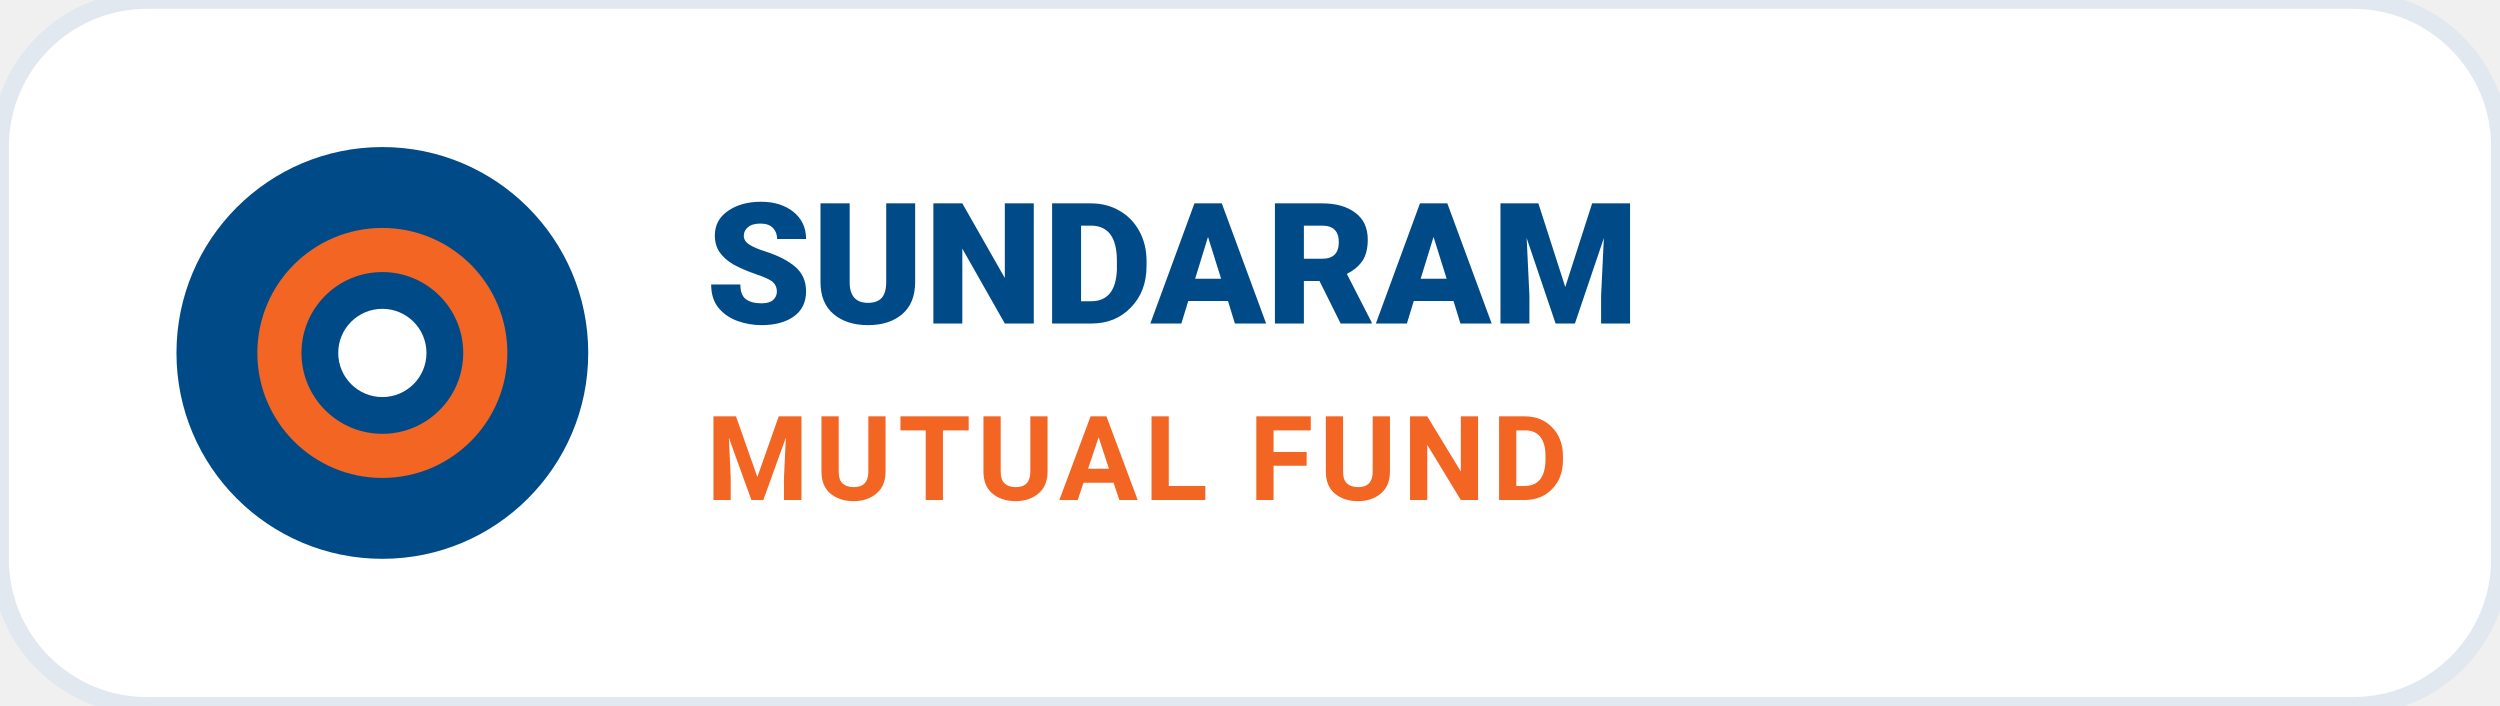
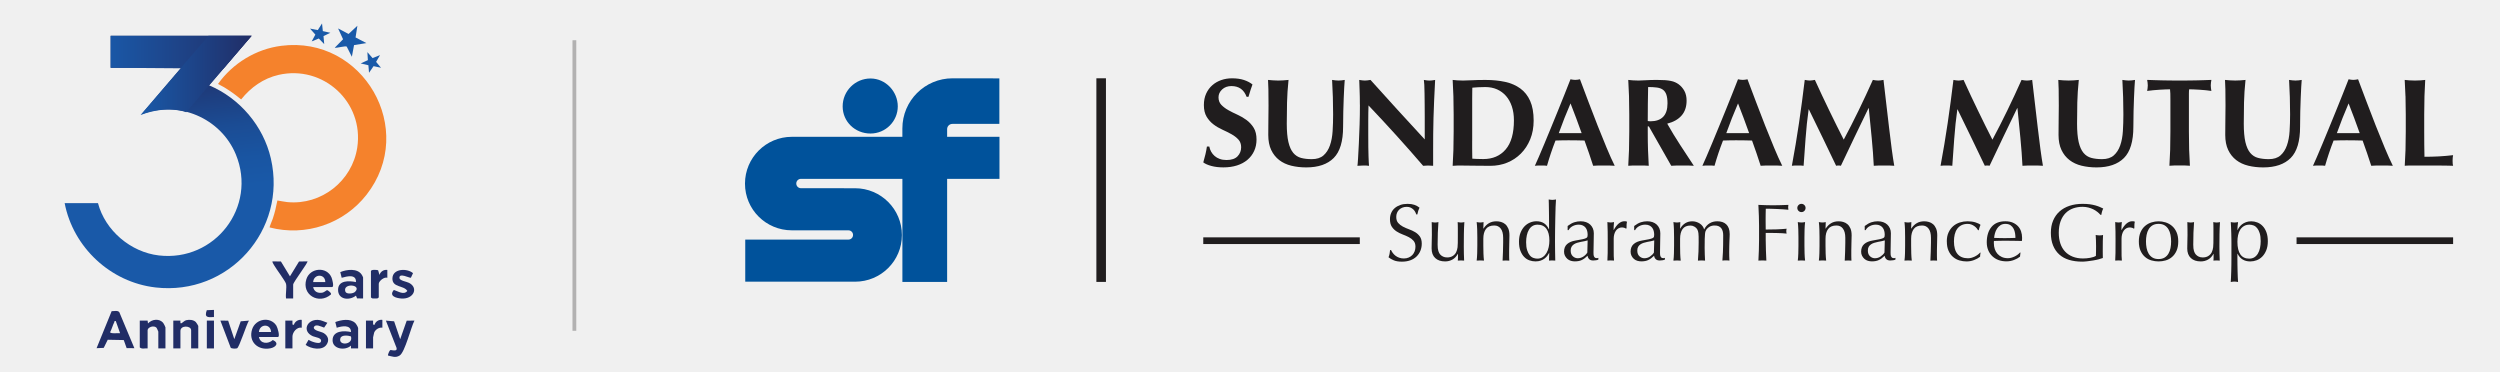
- <svg xmlns="http://www.w3.org/2000/svg" viewBox="0 0 170 48" width="170" height="48">
-   <rect width="170" height="48" rx="10" fill="#FFFFFF" stroke="#E2E8F0" stroke-width="1.2" />
+ <svg xmlns="http://www.w3.org/2000/svg" id="Layer_1" data-name="Layer 1" viewBox="0 0 1149.58 170.62">
+   <defs>
+     <style>
+       .cls-1 {
+         fill: #212d66;
+       }
+ 
+       .cls-2, .cls-3 {
+         fill: #201d1e;
+       }
+ 
+       .cls-4 {
+         fill: url(#linear-gradient-2);
+       }
+ 
+       .cls-5 {
+         fill: #00529b;
+       }
+ 
+       .cls-6 {
+         fill: #1959a8;
+       }
+ 
+       .cls-7 {
+         fill: #f5822c;
+       }
+ 
+       .cls-8 {
+         fill: url(#linear-gradient-3);
+       }
+ 
+       .cls-3 {
+         opacity: .3;
+       }
+ 
+       .cls-9 {
+         fill: url(#linear-gradient);
+       }
+     </style>
+     <linearGradient id="linear-gradient" x1="77.96" y1="89.15" x2="72.13" y2="33.5" gradientUnits="userSpaceOnUse">
+       <stop offset="0" stop-color="#1959a8" />
+       <stop offset=".23" stop-color="#1955a2" />
+       <stop offset=".51" stop-color="#1b4c94" />
+       <stop offset=".81" stop-color="#1e3c7c" />
+       <stop offset="1" stop-color="#213069" />
+     </linearGradient>
+     <linearGradient id="linear-gradient-2" x1="50.88" y1="24" x2="115.68" y2="24" gradientUnits="userSpaceOnUse">
+       <stop offset="0" stop-color="#1a57a6" />
+       <stop offset="1" stop-color="#222f68" />
+     </linearGradient>
+     <linearGradient id="linear-gradient-3" x1="64.65" y1="34.66" x2="115.68" y2="34.66" gradientUnits="userSpaceOnUse">
+       <stop offset="0" stop-color="#1959a8" />
+       <stop offset="1" stop-color="#212d66" />
+     </linearGradient>
+   </defs>
+   <path class="cls-9" d="M115.73,16.45l-19.62,22.77c14.12,5.94,24.98,18.67,28.44,33.65,7.61,32.97-19.49,63.18-53.03,59.31-20.67-2.38-37.85-18.38-41.79-38.77h15.33c3.3,12.6,15.05,22.55,28,24.05,25.73,2.99,45.32-22.31,35.39-46.43-6.9-16.75-26.52-25.13-43.46-18.4l18.4-21.46h-32.5v-14.72h64.85Z" />
+   <path class="cls-7" d="M124.01,104.59c-.18-.21,1.19-3.34,1.38-3.9.94-2.77,1.61-5.62,2.16-8.5,1.55.22,3.1.61,4.66.75,15.6,1.46,29.73-9.7,32.07-25.11,3.16-20.84-15.63-38.09-36.16-33.4-7.01,1.6-12.81,5.75-17.24,11.29-3.3-2.71-6.79-5.22-10.63-7.12,6.74-9.49,17.45-16.04,29.07-17.53,37.67-4.86,62.66,38.5,39.21,68.49-10.45,13.37-27.97,19.33-44.51,15.03Z" />
+   <path class="cls-6" d="M168.47,19.82l-5.67.92-1,5.36-2.37-4.68c-.67-.41-4.49.72-5.52.54l3.84-3.91-2.3-4.98,4.83,2.55,4.06-3.78-.84,5.38,4.98,2.6Z" />
+   <polygon class="cls-6" points="174.75 25.34 172.94 28.45 175.21 31.16 171.78 30.42 169.69 33.46 169.4 30 165.86 29.17 169.16 27.65 168.93 23.96 171.32 26.71 174.75 25.34" />
  <g>
-     <circle cx="26" cy="24" r="14" fill="#004B87" />
-     <circle cx="26" cy="24" r="7" fill="none" stroke="#F26522" stroke-width="3" />
-     <circle cx="26" cy="24" r="3" fill="#FFFFFF" />
+     <path class="cls-1" d="M61.79,160.11l-3.56-.04-1.32-3.7-7.37-.14-1.84,3.73-3.29.15,6.93-17.02c1.11.03,2.79-.48,3.53.48l6.92,16.53ZM53.25,147.64c-.85-.16-.51.13-.68.47-.75,1.45-1.15,3.18-1.93,4.62.07.85,3.77.37,4.58.49l-1.97-5.57Z" />
+     <path class="cls-1" d="M119.06,154.97c.66,3.2,4.26,3.35,6.4,1.38,3.05,1.38,1.37,3.3-1.06,3.8-5.76,1.19-10.34-3.05-8.45-8.78,1.59-4.82,8.33-5.99,11.14-1.63.53.81,1.83,5.23.67,5.23h-8.69ZM119.06,152.67h5.58c-.16-3.99-5.28-3.83-5.58,0Z" />
+     <path class="cls-1" d="M144,132c.41,2.18,2.27,2.99,4.36,2.55.71-.15,1.85-1.14,2.04-1.14.29,0,2.18,1.32,1.78,1.99-5.46,4.79-13.58.24-11.3-7.02,1.67-5.32,9.45-5.95,11.58-.75.26.64,1.33,4.36.23,4.36h-8.69ZM144,129.7h5.58c-.01-3.92-5.32-3.87-5.58,0Z" />
+     <path class="cls-1" d="M164.67,160.22h-3.28s0-1.31,0-1.31c-2.59,2.45-8.47,1.7-8.46-2.46,0-4.41,5.24-4.51,8.47-3.77,0-3.57-4.28-2.73-6.56-1.97l-.66-2.62c2.77-1.01,6.82-1.81,9.2.47.39.37,1.3,1.91,1.3,2.31v9.35ZM161.35,154.67c-1.28-.44-4.32-.78-4.82.85-1.14,3.71,6.17,3.03,4.82-.85Z" />
+     <path class="cls-1" d="M166.96,137.25l-2.75-.04-.53-1.27c-3.03,2.4-8.33,1.92-8.22-2.79.1-4.33,5.05-4.11,8.22-3.44.18-3.82-4.15-2.65-6.56-1.97l-.65-2.61c2.89-1.24,7.84-1.87,9.83,1.13.16.24.66,1.15.66,1.31v9.68ZM163.26,134.21c3.42-3.44-5.86-4.24-4.45-.13.45,1.32,3.59.99,4.45.13Z" />
+     <path class="cls-1" d="M76.08,160.22h-3.28v-7.71c0-.1-.69-1.66-.82-1.8-1.24-1.31-4.1-.22-4.1,1.14v8.37c-1.17-.15-2.74.44-3.61-.49v-12.3h3.61s.16,1.31.16,1.31c1.81-2.02,5.32-2.45,7.06-.17.23.3.98,1.75.98,1.97v9.68Z" />
+     <path class="cls-1" d="M184.03,155.95l2.99-8.49,3.56-.04c-1.59,3-4.36,14.48-6.77,16.03-1.91,1.23-3.42.46-5.37.04-.24-.27.64-2.27.98-2.48.39-.24,2.16.56,2.91-.18l.06-.76-4.94-12.64,3.78.32,2.79,8.21Z" />
+     <path class="cls-1" d="M91.17,160.22h-3.28v-8.37c0-2.16-4.92-2.4-4.92.33v8.04h-3.28v-12.8h3.28c-.31,2.77,1.25.19,2.61-.17,1.45-.38,3.33-.23,4.45.82.23.21,1.14,1.69,1.14,1.81v10.34Z" />
+     <path class="cls-1" d="M131.53,130.53c-.27-1.24-4.54-6.85-5.51-8.6-.18-.32-.95-1.53-.72-1.74l3.88.05,4.15,6.83,4.17-6.82,3.87-.07c.47.41-6.56,9.61-6.56,10.66v6.4h-3.28c-.29-1.93.39-4.95,0-6.73Z" />
+     <path class="cls-1" d="M188.92,127.71c-.43.3-5.54-2.56-5.24.18.13,1.17,3.33,1.62,4.41,2.18,4.53,2.34,2.05,7.63-3.58,7.19-2.48-.19-5.78-1.17-3.4-3.93,1.91.57,4.56,2.51,6.19.44-1.63-2.67-7.02-1.43-6.85-5.84.17-4.47,6.72-4.69,9.47-2.33l-.98,2.12Z" />
+     <path class="cls-1" d="M150.56,148.41l-1.52,2.24c-1.36-.43-4.01-1.98-4.74-.11-.14,1.58,3.36,1.88,4.59,2.65,2.05,1.29,2.67,3.35,1.19,5.4-1.98,2.75-7.14,1.81-9.54,0l1.34-2.32c.94.66,5.19,2.34,5.69.81.59-1.79-2.54-1.96-3.7-2.47-5.11-2.25-2.8-7.7,2.26-7.52,1.67.06,2.91.84,4.43,1.34Z" />
+     <path class="cls-1" d="M104.92,147.46l2.82,8.5,2.95-8.21,3.78-.32c-1.08,1.59-4.46,12.39-5.47,12.74-.6.21-2.46.19-2.91-.27l-4.75-12.48,3.58.03Z" />
+     <path class="cls-1" d="M170.57,124.62c.23-.75,2.61-.57,3.3-.35l.63,2.15c.45-1.54,1.98-2.53,3.61-2.3v3.61c-1.44-.52-3.94,1.51-3.94,2.79v6.23l-.54.44c-.42.09-.84.07-1.26.07-.67,0-1.39.11-1.8-.51v-12.14Z" />
+     <path class="cls-1" d="M168.28,147.42h3.28s0,1.8,0,1.8l.65.16c.44-1.53,1.99-2.53,3.62-2.3v3.61c-1.49-.3-3.29.9-3.79,2.28-.07.19-.48,2.04-.48,2.15v5.09h-3.28v-12.8Z" />
+     <path class="cls-1" d="M131.2,147.42h3.28s0,1.8,0,1.8l.65.16c.44-1.53,1.99-2.53,3.62-2.3v3.61c-2.22-.46-4.27,2.09-4.27,4.1v5.41h-3.28v-12.8Z" />
+     <rect class="cls-1" x="95.11" y="147.42" width="3.28" height="12.8" />
+     <path class="cls-1" d="M98.39,142.5v3.28c-2.89.2-4.53.26-3.3-3.14l3.3-.14Z" />
  </g>
-   <text x="48" y="22" font-family="-apple-system, BlinkMacSystemFont, 'Segoe UI', Roboto, Helvetica, Arial, sans-serif" font-size="11.5" font-weight="800" fill="#004B87">SUNDARAM</text>
-   <text x="48" y="34" font-family="-apple-system, BlinkMacSystemFont, 'Segoe UI', Roboto, Helvetica, Arial, sans-serif" font-size="8" font-weight="700" letter-spacing="0.4" fill="#F26522">MUTUAL FUND</text>
+   <polygon class="cls-6" points="151.91 15.07 148.76 16.6 149.08 20.28 146.59 17.7 143.33 19.05 145.01 15.91 142.56 13.15 146.13 13.83 148.08 10.78 148.45 14.31 151.91 15.07" />
+   <polygon class="cls-4" points="50.88 16.45 115.68 16.45 102.77 31.55 50.88 31.16 50.88 16.45" />
+   <path class="cls-8" d="M64.65,52.88l31.21-36.43h19.82l-30.04,35.16s-8.43-3.51-20.98,1.27Z" />
+   <g>
+     <path class="cls-5" d="M400.28,61.4c7.02,0,12.55-5.71,12.55-12.49s-5.53-12.82-12.55-12.82-12.8,5.73-12.8,12.82,5.75,12.49,12.8,12.49" />
+     <path class="cls-5" d="M414.96,62.91h-50.85c-11.89.01-21.54,9.63-21.54,21.53s9.65,21.47,21.54,21.47h25.99c1.19,0,2.16.93,2.16,2.13s-.96,2.14-2.16,2.14h-47.41v19.35h50.5c11.88,0,21.53-9.56,21.53-21.45s-9.65-21.52-21.53-21.52l-24.9-.02c-1.18,0-2.14-.96-2.14-2.15s.96-2.15,2.14-2.15h46.66v47.39h20.57v-47.39h24.07v-19.33h-24.07v-3.53c0-1.35,1.09-2.41,2.43-2.41h21.59v-20.93l-21.54-.03c-12.73,0-23.06,10.33-23.06,23.04v3.86Z" />
+     <rect class="cls-2" x="504.15" y="36" width="4.4" height="93.63" />
+     <path class="cls-2" d="M566.29,39.57c-1.76,0-3.2.52-4.31,1.55-1.11,1.03-1.67,2.24-1.67,3.62s.43,2.58,1.29,3.47c.86.9,1.94,1.72,3.25,2.45,1.3.73,2.7,1.43,4.2,2.1,1.49.67,2.89,1.5,4.2,2.47,1.3.98,2.39,2.16,3.25,3.56.86,1.4,1.29,3.19,1.29,5.37,0,1.92-.36,3.67-1.09,5.26-.73,1.59-1.76,2.95-3.1,4.08-1.34,1.13-2.94,1.99-4.8,2.58-1.86.59-3.94.89-6.24.89-2.07,0-3.92-.22-5.54-.66-1.63-.44-2.86-.99-3.71-1.64.38-1.34.71-2.57.98-3.68.27-1.11.5-2.32.69-3.62h1.09c.15.84.44,1.64.86,2.39.42.75.95,1.41,1.61,1.98.65.57,1.43,1.02,2.35,1.35.92.33,1.95.49,3.1.49,2.3,0,3.99-.57,5.09-1.72,1.09-1.15,1.64-2.53,1.64-4.14,0-1.46-.42-2.64-1.27-3.56-.84-.92-1.9-1.73-3.16-2.44-1.27-.71-2.64-1.4-4.14-2.07-1.49-.67-2.87-1.48-4.14-2.44-1.27-.96-2.32-2.14-3.16-3.53-.84-1.4-1.27-3.19-1.27-5.37,0-1.99.35-3.75,1.06-5.29s1.66-2.82,2.85-3.85c1.18-1.04,2.56-1.82,4.11-2.36,1.55-.54,3.19-.8,4.91-.8,2.07,0,3.88.25,5.43.75,1.55.5,2.88,1.19,3.99,2.07-.35.88-.64,1.73-.89,2.56-.25.82-.56,1.87-.95,3.13h-.86c-1.23-3.3-3.55-4.94-6.95-4.94" />
+     <path class="cls-2" d="M600.66,76.98c-2.45,0-4.74-.26-6.87-.78-2.13-.52-3.98-1.38-5.54-2.58-1.57-1.21-2.81-2.76-3.71-4.65-.9-1.9-1.35-4.2-1.35-6.93,0-1.53,0-2.9.03-4.11.02-1.21.03-2.33.03-3.36s.01-2.03.03-2.99c.02-.96.03-1.95.03-2.99,0-3.1-.02-5.61-.06-7.53-.04-1.91-.1-3.35-.17-4.31.77.08,1.55.14,2.36.2.8.06,1.59.09,2.35.09s1.55-.03,2.36-.09,1.59-.12,2.36-.2c-.38,3.72-.62,7.17-.69,10.37-.08,3.2-.12,6.45-.12,9.74,0,3.49.25,6.3.75,8.45.5,2.15,1.24,3.8,2.21,4.97.98,1.17,2.17,1.94,3.59,2.33,1.42.38,3.06.57,4.94.57,2.3,0,4.1-.57,5.4-1.72,1.3-1.15,2.29-2.68,2.96-4.6.67-1.91,1.08-4.11,1.23-6.58.16-2.47.23-5.05.23-7.73s-.04-5.28-.12-7.9c-.08-2.62-.19-5.26-.35-7.9.54.08,1.05.14,1.55.2.5.06.96.09,1.38.09.5,0,.98-.03,1.44-.09.46-.06.94-.12,1.44-.2-.08.84-.15,1.97-.23,3.39-.08,1.42-.15,3.06-.23,4.92-.08,1.86-.14,3.91-.2,6.15-.06,2.24-.09,4.61-.09,7.09,0,6.67-1.43,11.45-4.31,14.34-2.87,2.89-7.09,4.34-12.64,4.34" />
+     <path class="cls-2" d="M625.31,48.19c0-2.64-.04-4.87-.12-6.67s-.13-3.39-.17-4.77c1.07.19,1.94.29,2.59.29s1.51-.1,2.59-.29c4.17,4.64,8.3,9.19,12.38,13.68,4.08,4.48,8.27,9.04,12.56,13.68v-10.57c0-1.88-.01-3.72-.03-5.54-.02-1.82-.04-3.5-.06-5.03-.02-1.53-.06-2.85-.11-3.97-.06-1.11-.13-1.86-.2-2.24,1.07.19,1.94.29,2.59.29s1.51-.1,2.59-.29c-.19,3.49-.35,6.64-.46,9.45-.11,2.82-.21,5.47-.29,7.96-.08,2.49-.12,4.95-.14,7.38-.02,2.44-.03,5.03-.03,7.79v6.9c-.76-.08-1.55-.12-2.36-.12s-1.59.04-2.24.12c-7.89-9.19-16.26-18.45-25.11-27.76-.04,1.11-.07,2.22-.09,3.33-.02,1.11-.03,2.24-.03,3.39v6.67c0,2.3,0,4.25.03,5.86.02,1.61.05,2.97.09,4.08.04,1.11.08,2.02.11,2.73.04.71.08,1.27.12,1.7-.46-.08-.92-.12-1.38-.12h-1.32c-.88,0-1.76.04-2.64.12.08-.31.17-1.4.29-3.28.11-1.88.24-4.17.37-6.87.13-2.7.25-5.63.35-8.79.1-3.16.14-6.2.14-9.11" />
+     <path class="cls-2" d="M668.44,52.67c0-3.18-.04-6.01-.12-8.48-.08-2.47-.19-4.95-.34-7.44.65.08,1.36.14,2.13.2.77.06,1.63.09,2.59.09,1.26,0,2.68-.05,4.25-.14,1.57-.1,3.62-.14,6.15-.14,3.3,0,6.29.3,8.99.89,2.7.59,5.03,1.6,6.98,3.02,1.96,1.42,3.47,3.32,4.54,5.72,1.07,2.39,1.61,5.41,1.61,9.05,0,3.18-.53,6.06-1.58,8.62-1.05,2.57-2.49,4.76-4.31,6.58-1.82,1.82-3.93,3.21-6.32,4.17-2.39.96-4.95,1.44-7.67,1.44-2.87,0-5.33-.02-7.35-.06-2.03-.04-3.79-.06-5.29-.06h-2.59c-.77,0-1.48.04-2.13.12.15-2.38.26-4.8.34-7.27.08-2.47.12-5.3.12-8.48v-7.82ZM676.95,64.68v3.45c0,1.11,0,2.13.03,3.05.02.92.03,1.51.03,1.78.57.04,1.26.08,2.07.12.81.04,1.8.06,2.99.06,4.33,0,7.76-1.47,10.29-4.43,2.53-2.95,3.79-7.41,3.79-13.39,0-2.37-.32-4.5-.95-6.38-.63-1.88-1.52-3.48-2.67-4.8-1.15-1.32-2.53-2.33-4.14-3.05-1.61-.71-3.41-1.06-5.4-1.06-1.38,0-2.5.03-3.36.09-.86.06-1.73.12-2.61.2,0,.27,0,.86-.03,1.78-.02.92-.03,1.95-.03,3.1v19.48Z" />
+     <path class="cls-2" d="M742.52,76.23c-.92-.08-1.79-.12-2.61-.12h-4.89c-.82,0-1.64.04-2.44.12-.61-1.88-1.24-3.79-1.9-5.75-.65-1.95-1.34-3.91-2.07-5.86-1.23-.03-2.45-.06-3.68-.08-1.23-.02-2.45-.03-3.68-.03-.99,0-1.99,0-2.99.03-.99.02-1.99.05-2.99.08-.77,1.96-1.47,3.91-2.13,5.86-.65,1.95-1.25,3.87-1.78,5.75-.46-.08-.91-.12-1.35-.12h-2.73c-.46,0-.96.04-1.5.12.46-1,1.07-2.38,1.84-4.14.77-1.76,1.61-3.75,2.53-5.98.92-2.22,1.91-4.61,2.96-7.16,1.05-2.55,2.1-5.12,3.16-7.73,1.06-2.6,2.09-5.17,3.1-7.7,1.02-2.53,1.94-4.89,2.79-7.07.38.08.75.15,1.09.2.35.06.71.09,1.09.09s.75-.03,1.09-.09c.35-.06.71-.12,1.09-.2,1.22,3.26,2.54,6.74,3.94,10.46,1.4,3.72,2.8,7.37,4.22,10.95,1.42,3.58,2.8,6.98,4.14,10.2,1.34,3.22,2.57,5.94,3.68,8.16M722.18,47.55c-.99,2.3-1.94,4.57-2.82,6.81-.88,2.24-1.74,4.53-2.58,6.87h10.51c-.84-2.34-1.67-4.63-2.5-6.87-.83-2.24-1.69-4.51-2.61-6.81" />
+     <path class="cls-2" d="M757.69,58.13v2.35c0,3.18.03,6.01.12,8.48.07,2.47.19,4.89.34,7.27-.65-.08-1.36-.12-2.13-.12h-5.17c-.76,0-1.47.04-2.13.12.16-2.38.27-4.8.35-7.27.08-2.47.12-5.3.12-8.48v-7.81c0-3.18-.04-6.01-.12-8.48-.08-2.47-.19-4.95-.35-7.44.65.08,1.36.14,2.13.2.77.06,1.63.09,2.59.09,1.03,0,2.21-.05,3.53-.15,1.32-.09,2.96-.14,4.92-.14,1.45,0,2.7.04,3.73.11,1.03.08,1.93.19,2.67.35.75.15,1.4.35,1.95.6.56.25,1.08.54,1.58.89,1.15.84,2.06,1.89,2.73,3.13.67,1.24,1,2.73,1,4.45,0,2.8-.76,5.08-2.3,6.84-1.53,1.76-3.74,3.01-6.61,3.74,1.84,3.26,3.81,6.5,5.92,9.74,2.11,3.24,4.22,6.45,6.32,9.63-.88-.08-1.74-.12-2.58-.12h-5.2c-.86,0-1.73.04-2.61.12l-10.29-18.1h-.51ZM766.77,47.55c0-1.69-.17-3.02-.52-4.02-.34-1-.87-1.75-1.58-2.27-.71-.52-1.63-.85-2.76-1.01-1.13-.15-2.48-.23-4.05-.23-.11,5.21-.17,10.42-.17,15.63.23.04.45.07.66.09.21.02.41.03.6.03,2.53,0,4.47-.68,5.81-2.04,1.34-1.36,2.01-3.42,2.01-6.18" />
+     <path class="cls-2" d="M819.55,76.23c-.92-.08-1.79-.12-2.61-.12h-4.89c-.82,0-1.64.04-2.44.12-.61-1.88-1.24-3.79-1.9-5.75-.65-1.95-1.34-3.91-2.07-5.86-1.23-.03-2.45-.06-3.68-.08-1.23-.02-2.45-.03-3.68-.03-.99,0-1.99,0-2.99.03-.99.02-1.99.05-2.99.08-.77,1.96-1.47,3.91-2.13,5.86-.65,1.95-1.25,3.87-1.78,5.75-.46-.08-.91-.12-1.35-.12h-2.73c-.46,0-.96.04-1.5.12.46-1,1.07-2.38,1.84-4.14.77-1.76,1.61-3.75,2.53-5.98.92-2.22,1.91-4.61,2.96-7.16,1.05-2.55,2.1-5.12,3.16-7.73,1.06-2.6,2.09-5.17,3.1-7.7,1.02-2.53,1.94-4.89,2.79-7.07.38.08.75.15,1.09.2.35.06.71.09,1.09.09s.75-.03,1.09-.09c.35-.06.71-.12,1.09-.2,1.22,3.26,2.54,6.74,3.94,10.46,1.4,3.72,2.8,7.37,4.22,10.95,1.42,3.58,2.8,6.98,4.14,10.2,1.34,3.22,2.57,5.94,3.68,8.16M799.2,47.55c-.99,2.3-1.94,4.57-2.82,6.81-.88,2.24-1.74,4.53-2.58,6.87h10.51c-.84-2.34-1.67-4.63-2.5-6.87-.83-2.24-1.69-4.51-2.61-6.81" />
+     <path class="cls-2" d="M830.28,63.36l-.92,12.87c-.46-.08-.92-.12-1.38-.12h-2.67c-.44,0-.89.04-1.35.12,1.23-6.59,2.32-13.14,3.28-19.66.95-6.51,1.84-13.12,2.64-19.83.42.08.81.14,1.18.2.36.06.76.09,1.18.09.35,0,.71-.03,1.09-.09.38-.06.79-.12,1.21-.2,1.03,2.3,2.11,4.64,3.24,7.01,1.13,2.37,2.26,4.74,3.39,7.09,1.13,2.36,2.26,4.67,3.39,6.93,1.13,2.26,2.21,4.41,3.25,6.44,2.3-4.29,4.59-8.78,6.87-13.48,2.28-4.69,4.45-9.35,6.52-13.99.95.19,1.78.29,2.47.29s1.46-.1,2.42-.29c.38,3.3.79,6.84,1.24,10.63.44,3.79.87,7.5,1.3,11.12.42,3.62.84,7,1.26,10.15.42,3.14.81,5.67,1.15,7.59-.77-.08-1.54-.12-2.33-.12h-4.68c-.8,0-1.61.04-2.41.12-.19-3.94-.51-8.22-.95-12.82-.44-4.6-.89-9.16-1.35-13.68h-.12c-2.18,4.52-4.33,8.97-6.44,13.33-2.11,4.37-4.2,8.75-6.26,13.16-.19-.04-.37-.07-.55-.09-.17-.02-.35-.03-.55-.03s-.37,0-.54.03c-.17.02-.35.05-.55.09-2.07-4.29-4.13-8.58-6.18-12.87-2.05-4.29-4.17-8.64-6.35-13.04h-.11c-.62,4.41-1.08,8.75-1.38,13.04" />
+     <path class="cls-2" d="M898.65,63.36c-.31,4.29-.61,8.59-.92,12.87-.46-.08-.92-.11-1.38-.11h-2.67c-.44,0-.89.04-1.35.11,1.23-6.59,2.32-13.14,3.28-19.65.95-6.51,1.84-13.12,2.64-19.83.42.08.81.15,1.18.2.36.06.76.09,1.18.09.35,0,.71-.03,1.09-.09.38-.06.79-.12,1.21-.2,1.03,2.3,2.11,4.64,3.24,7.02,1.13,2.38,2.26,4.74,3.39,7.09,1.13,2.36,2.26,4.67,3.39,6.93,1.13,2.26,2.21,4.4,3.25,6.44,2.3-4.29,4.59-8.78,6.87-13.48,2.28-4.69,4.45-9.35,6.52-14,.95.2,1.78.29,2.47.29s1.46-.09,2.42-.29c.38,3.3.79,6.84,1.24,10.63.44,3.79.87,7.5,1.3,11.12.42,3.62.84,7,1.26,10.14.42,3.14.81,5.67,1.15,7.59-.77-.08-1.54-.11-2.33-.11h-4.68c-.8,0-1.61.04-2.41.11-.19-3.94-.51-8.22-.95-12.82-.44-4.6-.89-9.16-1.35-13.68h-.12c-2.18,4.52-4.33,8.96-6.44,13.33-2.11,4.36-4.2,8.75-6.26,13.16-.19-.04-.37-.06-.55-.09-.17-.02-.35-.03-.55-.03s-.37,0-.54.03c-.17.02-.35.05-.55.09-2.07-4.29-4.13-8.58-6.18-12.87-2.05-4.29-4.17-8.64-6.35-13.04h-.11c-.62,4.41-1.08,8.75-1.38,13.04" />
+     <path class="cls-2" d="M964.05,76.98c-2.45,0-4.74-.26-6.87-.78-2.13-.52-3.98-1.38-5.54-2.58-1.57-1.21-2.81-2.76-3.71-4.66-.9-1.9-1.35-4.2-1.35-6.92,0-1.53,0-2.9.03-4.11s.03-2.33.03-3.36.01-2.03.03-2.99c.02-.96.03-1.95.03-2.99,0-3.1-.02-5.61-.06-7.53-.04-1.91-.1-3.35-.17-4.31.77.08,1.55.15,2.36.2.8.06,1.59.08,2.35.08s1.55-.03,2.36-.08c.8-.06,1.59-.13,2.36-.2-.39,3.72-.61,7.17-.69,10.37-.08,3.2-.11,6.45-.11,9.74,0,3.49.25,6.3.74,8.45.5,2.14,1.24,3.8,2.21,4.97.98,1.17,2.17,1.94,3.59,2.32,1.42.38,3.07.58,4.94.58,2.3,0,4.1-.58,5.4-1.72,1.3-1.15,2.29-2.68,2.96-4.6.67-1.91,1.08-4.1,1.23-6.58s.23-5.05.23-7.73-.04-5.28-.12-7.9c-.08-2.62-.19-5.26-.35-7.9.54.08,1.05.15,1.55.2.5.06.95.08,1.38.08.5,0,.98-.03,1.44-.08.46-.06.94-.13,1.44-.2-.08.84-.16,1.97-.23,3.39-.08,1.42-.15,3.06-.23,4.92-.08,1.86-.14,3.91-.2,6.15-.06,2.24-.09,4.61-.09,7.09,0,6.67-1.43,11.45-4.31,14.34-2.88,2.89-7.09,4.34-12.64,4.34" />
+     <path class="cls-2" d="M997.99,43.07c-.02-.92-.07-1.59-.14-2.01-.57,0-1.28.02-2.13.06-.84.04-1.75.09-2.7.14-.96.06-1.94.14-2.93.23-1,.1-1.92.2-2.76.32.08-.42.14-.84.2-1.26.06-.42.09-.84.09-1.27s-.03-.84-.09-1.27c-.06-.42-.12-.84-.2-1.27,1.3.04,2.48.08,3.53.12,1.05.04,2.13.07,3.22.09,1.09.02,2.28.04,3.56.06,1.28.02,2.82.03,4.63.03s3.34,0,4.63-.03c1.28-.02,2.46-.04,3.53-.06,1.07-.02,2.12-.05,3.13-.09,1.02-.03,2.12-.07,3.31-.12-.08.42-.14.84-.2,1.27s-.09.84-.09,1.27.03.84.09,1.27c.06.42.13.84.2,1.26-.77-.11-1.63-.22-2.58-.32-.96-.1-1.91-.17-2.85-.23-.94-.05-1.83-.1-2.67-.14-.84-.04-1.55-.06-2.13-.06-.04.19-.06.46-.08.8-.02.35-.03.75-.03,1.21v17.41c0,3.18.04,6.01.11,8.47.08,2.47.19,4.9.35,7.27-.65-.08-1.36-.12-2.13-.12h-5.17c-.77,0-1.48.04-2.13.12.15-2.38.27-4.8.35-7.27.07-2.47.11-5.29.11-8.47v-14.37c0-1.11,0-2.13-.03-3.05" />
+     <path class="cls-2" d="M1040.71,76.98c-2.45,0-4.74-.26-6.87-.78-2.13-.52-3.98-1.38-5.54-2.58-1.57-1.21-2.81-2.76-3.71-4.66-.9-1.9-1.35-4.2-1.35-6.92,0-1.53,0-2.9.03-4.11.02-1.21.03-2.33.03-3.36s.01-2.03.03-2.99c.02-.96.03-1.95.03-2.99,0-3.1-.02-5.61-.06-7.53-.04-1.91-.1-3.35-.17-4.31.77.08,1.55.15,2.36.2.8.06,1.59.08,2.35.08s1.55-.03,2.36-.08c.8-.06,1.59-.13,2.36-.2-.39,3.72-.61,7.17-.69,10.37-.08,3.2-.11,6.45-.11,9.74,0,3.49.25,6.3.74,8.45.5,2.14,1.24,3.8,2.21,4.97.98,1.17,2.17,1.94,3.59,2.32,1.42.38,3.07.58,4.94.58,2.3,0,4.1-.58,5.4-1.72,1.3-1.15,2.29-2.68,2.96-4.6.67-1.91,1.08-4.1,1.23-6.58.15-2.47.23-5.05.23-7.73s-.04-5.28-.12-7.9c-.08-2.62-.19-5.26-.35-7.9.54.08,1.05.15,1.55.2.5.06.95.08,1.38.08.5,0,.98-.03,1.44-.08.46-.06.94-.13,1.44-.2-.08.84-.16,1.97-.23,3.39-.08,1.42-.15,3.06-.23,4.92-.08,1.86-.14,3.91-.2,6.15-.06,2.24-.09,4.61-.09,7.09,0,6.67-1.43,11.45-4.31,14.34-2.88,2.89-7.09,4.34-12.64,4.34" />
+     <path class="cls-2" d="M1100.31,76.23c-.92-.08-1.79-.12-2.61-.12h-4.89c-.82,0-1.64.04-2.44.12-.61-1.88-1.24-3.79-1.9-5.75-.65-1.95-1.34-3.91-2.07-5.86-1.23-.03-2.45-.06-3.68-.08-1.23-.02-2.45-.03-3.68-.03-.99,0-1.99.01-2.99.03-.99.02-1.99.05-2.99.08-.77,1.95-1.47,3.91-2.13,5.86-.65,1.96-1.25,3.87-1.78,5.75-.46-.08-.91-.12-1.35-.12h-2.73c-.46,0-.96.04-1.49.12.46-.99,1.07-2.38,1.84-4.14.77-1.76,1.61-3.76,2.53-5.98.92-2.22,1.91-4.61,2.96-7.16,1.05-2.55,2.1-5.12,3.16-7.73,1.06-2.6,2.09-5.17,3.1-7.7,1.02-2.53,1.94-4.89,2.79-7.07.38.08.75.14,1.09.2.35.06.71.09,1.09.09s.75-.03,1.09-.09c.35-.06.71-.12,1.09-.2,1.22,3.25,2.54,6.74,3.94,10.46,1.4,3.72,2.8,7.37,4.22,10.95,1.42,3.58,2.8,6.98,4.14,10.2,1.34,3.22,2.57,5.94,3.68,8.16M1079.96,47.55c-.99,2.3-1.94,4.57-2.82,6.81-.88,2.24-1.74,4.53-2.58,6.87h10.51c-.84-2.34-1.67-4.63-2.5-6.87-.83-2.24-1.69-4.51-2.61-6.81" />
+     <path class="cls-2" d="M1106.11,44.19c-.08-2.47-.19-4.95-.35-7.44.65.08,1.36.15,2.13.2.77.06,1.63.09,2.59.09s1.82-.03,2.58-.09c.77-.06,1.47-.13,2.13-.2-.15,2.49-.27,4.97-.34,7.44-.08,2.47-.12,5.3-.12,8.48v7.81c0,2.18.01,4.29.03,6.32.02,2.03.05,3.79.09,5.29,2.18,0,4.36-.06,6.55-.17,2.18-.11,4.39-.31,6.61-.57-.08.42-.14.8-.17,1.15-.04.34-.06.82-.06,1.43s.02,1.09.06,1.44c.04.34.1.63.17.86-1.03-.04-2.31-.07-3.82-.09-1.51-.02-3.59-.03-6.23-.03h-9.11c-.86,0-1.51,0-1.95.03-.44.02-.82.05-1.12.09.15-2.38.27-4.8.35-7.27.08-2.47.12-5.29.12-8.48v-7.81c0-3.18-.04-6.01-.12-8.48" />
+     <path class="cls-2" d="M640.46,116.34c.34.46.75.88,1.23,1.25.48.37,1.05.68,1.69.91.65.24,1.37.35,2.16.35s1.56-.14,2.22-.43c.66-.29,1.22-.67,1.68-1.15.46-.49.81-1.06,1.06-1.72.25-.66.37-1.36.37-2.1,0-1.15-.29-2.05-.87-2.72-.59-.67-1.31-1.23-2.18-1.68-.87-.45-1.81-.86-2.81-1.23-1.01-.38-1.94-.84-2.81-1.4-.87-.56-1.6-1.27-2.18-2.14-.58-.87-.87-2.04-.87-3.5,0-1.04.19-2,.56-2.85.37-.86.91-1.6,1.62-2.22.71-.62,1.56-1.1,2.55-1.45.99-.35,2.11-.52,3.35-.52s2.23.14,3.09.43c.87.28,1.68.73,2.42,1.32-.22.42-.41.87-.56,1.34-.15.47-.3,1.07-.45,1.79h-.45c-.13-.35-.29-.73-.5-1.14-.21-.41-.5-.79-.86-1.14-.36-.35-.79-.64-1.28-.88-.5-.24-1.1-.35-1.79-.35s-1.34.11-1.92.34c-.58.22-1.09.54-1.53.95-.44.41-.77.9-1.01,1.47-.24.57-.35,1.19-.35,1.87,0,1.17.29,2.09.87,2.76.58.67,1.31,1.24,2.18,1.7.87.46,1.81.87,2.81,1.23,1.01.36,1.94.8,2.82,1.32.87.52,1.6,1.19,2.18,2.01.58.82.87,1.91.87,3.28,0,1.14-.2,2.22-.61,3.24-.41,1.02-1.01,1.91-1.79,2.67-.78.76-1.74,1.34-2.87,1.75-1.13.41-2.42.62-3.86.62-1.54,0-2.79-.21-3.75-.62-.96-.41-1.76-.87-2.4-1.4.22-.57.38-1.09.47-1.55.09-.46.17-1.05.24-1.77h.45c.2.45.47.9.8,1.36" />
+     <path class="cls-2" d="M658.3,114.2c0-1.32.02-2.44.06-3.37.04-.93.06-1.86.06-2.78,0-.87,0-1.81-.02-2.83-.01-1.02-.03-2.05-.06-3.09.62.12,1.14.19,1.57.19.4,0,.9-.06,1.53-.19-.13,1.49-.22,3.12-.28,4.9-.06,1.78-.09,3.6-.09,5.46,0,1.29.11,2.28.34,2.96.22.68.5,1.2.82,1.55.35.4.79.73,1.33.99.53.26,1.16.39,1.88.39,1.04,0,1.91-.23,2.61-.69.7-.46,1.21-1.03,1.53-1.7.17-.42.31-.78.41-1.08.1-.3.18-.7.24-1.19.06-.5.1-1.17.11-2.01.01-.85.02-2,.02-3.47v-3.13c0-.55,0-1.07-.02-1.57-.01-.49-.03-.97-.06-1.41.27.05.54.09.78.13.25.04.51.06.78.06s.53-.02.78-.06c.25-.04.5-.08.74-.13-.13,1.94-.2,3.81-.22,5.61-.03,1.8-.04,3.71-.04,5.72,0,1.12.01,2.21.04,3.28.02,1.07.06,2.1.11,3.09-.5-.05-.98-.07-1.46-.07s-.96.03-1.45.07c.02-.22.04-.46.06-.71.01-.25.02-.51.02-.78v-1.6h-.07c-.65,1.19-1.48,2.07-2.5,2.63-1.02.56-2.13.84-3.32.84-1.94,0-3.46-.51-4.57-1.55-1.11-1.03-1.66-2.52-1.66-4.45" />
+     <path class="cls-2" d="M690.09,105.12c-.72-.96-1.72-1.43-2.98-1.43-1.74,0-3.01.53-3.82,1.6-.81,1.07-1.21,2.57-1.21,4.51v3.17c0,1.12.02,2.29.06,3.52.04,1.23.12,2.34.24,3.34-.57-.05-1.13-.07-1.68-.07s-1.11.02-1.68.07c.12-.99.2-2.1.24-3.34.04-1.23.06-2.41.06-3.52v-3.88c0-1.12-.02-2.29-.06-3.52-.04-1.23-.12-2.38-.24-3.45.69.13,1.25.19,1.68.19.2,0,.42-.02.65-.05.23-.04.51-.08.84-.13-.08.99-.11,1.99-.11,2.98h.07c.7-1.07,1.53-1.9,2.5-2.48.97-.58,2.13-.87,3.47-.87.7,0,1.4.1,2.11.3.71.2,1.35.54,1.92,1.02.57.49,1.04,1.15,1.4,1.98.36.83.54,1.89.54,3.19,0,1.07-.02,2.17-.07,3.3-.05,1.13-.07,2.33-.07,3.6v2.42c0,.4,0,.79.02,1.18.01.38.03.75.06,1.1-.5-.05-1.02-.07-1.56-.07s-1.03.02-1.53.07c.05-1.29.1-2.62.17-3.99.06-1.37.09-2.77.09-4.21v-2.27c0-1.86-.36-3.27-1.08-4.23" />
+     <path class="cls-2" d="M712.35,116.28c-.2.4-.47.83-.8,1.29-.34.46-.76.89-1.27,1.29-.51.4-1.11.72-1.81.97-.7.25-1.5.37-2.42.37s-1.87-.16-2.78-.49c-.91-.32-1.71-.85-2.42-1.58s-1.28-1.68-1.72-2.83c-.44-1.16-.65-2.54-.65-4.16s.24-2.97.71-4.14c.47-1.17,1.09-2.14,1.84-2.93.76-.78,1.62-1.37,2.57-1.75.96-.39,1.92-.58,2.89-.58,2.76,0,4.67,1.24,5.74,3.73h.07v-3.65c0-.94,0-1.89-.02-2.85-.01-.96-.02-1.87-.04-2.74-.01-.87-.03-1.69-.04-2.46-.01-.77-.03-1.46-.06-2.05.3.05.58.09.86.13.27.04.55.06.82.06s.54-.02.8-.06c.26-.04.55-.08.88-.13-.07.8-.14,1.94-.19,3.45-.05,1.5-.09,3.16-.13,4.98-.04,1.81-.07,3.68-.1,5.59-.02,1.91-.04,3.66-.04,5.26,0,1.71.01,3.25.04,4.62.03,1.37.05,2.77.08,4.21-.5-.05-.98-.07-1.46-.07-.45,0-.92.02-1.42.07l.11-3.54h-.08ZM701.76,111.36c0,1.49.16,2.72.47,3.69.31.97.71,1.75,1.19,2.33.48.59,1.04.99,1.66,1.21.62.22,1.23.34,1.83.34.97,0,1.8-.24,2.5-.73.7-.48,1.27-1.12,1.73-1.9.46-.78.79-1.67,1-2.66.21-1,.32-1.99.32-2.99,0-2.38-.46-4.2-1.38-5.46-.92-1.25-2.27-1.88-4.06-1.88-.89,0-1.67.2-2.33.61-.66.41-1.21.98-1.64,1.72-.44.73-.76,1.59-.97,2.57-.21.98-.32,2.03-.32,3.15" />
+     <path class="cls-2" d="M720.85,103.91c1.12-.85,2.15-1.42,3.09-1.71.95-.3,1.91-.45,2.91-.45.9,0,1.72.13,2.46.39.75.26,1.38.64,1.9,1.12.52.48.93,1.07,1.23,1.75.3.69.45,1.43.45,2.26,0,1.42-.02,2.83-.07,4.23-.05,1.4-.08,2.89-.08,4.45,0,.3,0,.62.02.95.01.34.07.63.17.89s.24.48.43.65c.19.17.47.26.84.26.13,0,.25,0,.39-.02.14-.01.27-.06.39-.13v.82c-.28.13-.62.22-1.02.3-.41.07-.86.11-1.36.11-.8,0-1.41-.21-1.83-.61-.42-.41-.67-.94-.75-1.58-.89.89-1.78,1.55-2.64,1.97-.87.42-1.94.63-3.21.63-.62,0-1.23-.09-1.83-.26-.6-.18-1.12-.46-1.59-.86-.46-.4-.83-.88-1.12-1.44-.29-.56-.43-1.2-.43-1.92,0-1.49.47-2.64,1.4-3.47.93-.82,2.22-1.37,3.86-1.64,1.34-.22,2.39-.41,3.15-.58.76-.16,1.31-.33,1.68-.51.36-.17.58-.38.65-.61.07-.23.11-.54.11-.91,0-.62-.07-1.22-.22-1.79-.15-.57-.38-1.07-.71-1.49-.32-.42-.74-.76-1.27-1.02-.52-.26-1.15-.39-1.9-.39-.99,0-1.92.22-2.77.67-.86.45-1.5,1.07-1.92,1.86h-.41v-1.94ZM730.05,110.54c-.42.15-.91.27-1.47.37-.56.1-1.12.21-1.7.32-.57.11-1.14.25-1.7.43-.56.18-1.06.41-1.49.71-.44.3-.78.67-1.05,1.12-.26.45-.39,1.02-.39,1.72,0,1.17.34,2.05,1.01,2.65.67.6,1.42.89,2.24.89.94,0,1.81-.26,2.59-.78.78-.52,1.38-1.13,1.81-1.83l.15-5.59Z" />
+     <path class="cls-2" d="M746.92,104.77c-.36-.12-.73-.19-1.1-.19-.6,0-1.13.14-1.6.41-.47.27-.87.64-1.19,1.1-.32.46-.57,1.01-.74,1.64-.17.63-.26,1.31-.26,2.03v4.1c0,1.66,0,2.94.02,3.82s.06,1.6.13,2.14c-.5-.05-.99-.07-1.49-.07-.55,0-1.07.02-1.56.07.07-.84.12-1.99.13-3.45.01-1.46.02-3.24.02-5.35v-1.19c0-.97,0-2.09-.02-3.36-.01-1.27-.06-2.72-.13-4.36.27.05.53.09.78.13.25.04.51.06.78.06.22,0,.46-.02.71-.06.25-.04.51-.08.78-.13-.1.89-.16,1.6-.17,2.12-.01.52-.02,1.02-.02,1.49l.07.04c1.47-2.68,3.11-4.03,4.92-4.03.22,0,.41.01.58.03.16.03.37.09.62.19-.12.3-.2.75-.22,1.36-.02.61-.03,1.16-.03,1.66l-.26.19c-.12-.15-.37-.29-.73-.41" />
+     <path class="cls-2" d="M751.45,103.91c1.12-.85,2.15-1.42,3.09-1.71.94-.3,1.91-.45,2.9-.45.9,0,1.72.13,2.46.39.75.26,1.38.64,1.9,1.12.52.48.93,1.07,1.23,1.75.3.69.44,1.43.44,2.26,0,1.42-.02,2.83-.07,4.23-.05,1.4-.07,2.89-.07,4.45,0,.3,0,.62.02.95.01.34.07.63.17.89s.24.48.43.65c.19.17.46.26.84.26.13,0,.25,0,.39-.02.14-.01.27-.06.39-.13v.82c-.27.13-.62.22-1.02.3-.41.07-.86.11-1.36.11-.8,0-1.4-.21-1.83-.61-.42-.41-.67-.94-.75-1.58-.89.89-1.78,1.55-2.65,1.97-.87.42-1.94.63-3.2.63-.62,0-1.23-.09-1.83-.26-.6-.18-1.13-.46-1.59-.86-.46-.4-.83-.88-1.11-1.44-.29-.56-.43-1.2-.43-1.92,0-1.49.47-2.64,1.4-3.47.93-.82,2.22-1.37,3.86-1.64,1.34-.22,2.39-.41,3.15-.58.76-.16,1.31-.33,1.68-.51.36-.17.58-.38.65-.61.07-.23.11-.54.11-.91,0-.62-.07-1.22-.22-1.79-.15-.57-.38-1.07-.71-1.49-.32-.42-.75-.76-1.27-1.02-.52-.26-1.15-.39-1.9-.39-.99,0-1.92.22-2.77.67-.86.45-1.5,1.07-1.92,1.86h-.41v-1.94ZM760.66,110.54c-.42.15-.91.27-1.47.37-.56.1-1.12.21-1.69.32-.57.11-1.14.25-1.7.43-.56.18-1.06.41-1.49.71-.43.3-.78.67-1.04,1.12-.26.45-.39,1.02-.39,1.72,0,1.17.34,2.05,1.01,2.65.67.6,1.42.89,2.23.89.94,0,1.81-.26,2.59-.78.78-.52,1.39-1.13,1.81-1.83l.15-5.59Z" />
+     <path class="cls-2" d="M769.73,105.57c-.04-1.23-.12-2.38-.24-3.45.7.13,1.26.19,1.68.19.2,0,.41-.02.65-.05.23-.04.51-.08.84-.13-.08.99-.11,1.99-.11,2.98h.07c1.32-2.24,3.17-3.35,5.56-3.35.62,0,1.23.09,1.83.28.59.19,1.13.44,1.62.76.49.32.9.71,1.25,1.17.35.46.58.95.71,1.47h.07c.6-1.19,1.41-2.11,2.44-2.74,1.03-.63,2.22-.95,3.56-.95.82,0,1.58.11,2.28.33.69.22,1.3.57,1.81,1.05.51.47.91,1.08,1.19,1.82.29.75.43,1.64.43,2.69,0,.42-.01.88-.04,1.38-.03.5-.05,1.07-.08,1.73-.02.66-.05,1.4-.07,2.24-.02.83-.04,1.8-.04,2.89,0,.67,0,1.32.02,1.94.01.62.04,1.29.09,2.01-.27-.05-.55-.08-.82-.08h-1.6c-.28,0-.55.03-.82.08.08-.62.16-1.88.24-3.77.09-1.89.13-4.52.13-7.9,0-.62-.07-1.21-.2-1.75-.14-.54-.36-1.02-.65-1.42-.3-.4-.7-.72-1.2-.95-.5-.24-1.11-.35-1.86-.35-.9,0-1.65.17-2.28.52-.62.35-1.1.76-1.45,1.23-.2.27-.35.54-.46.82-.11.27-.2.69-.26,1.25-.06.56-.11,1.34-.13,2.35-.03,1.01-.04,2.39-.04,4.16,0,1.07.02,2.05.06,2.93.04.88.08,1.84.13,2.89-.57-.05-1.12-.08-1.64-.08s-1.07.03-1.64.08c.13-1.37.21-2.76.26-4.18.05-1.42.08-2.81.08-4.17,0-1.17,0-2.08-.02-2.74-.01-.66-.05-1.18-.1-1.56-.05-.39-.12-.7-.2-.95-.09-.25-.21-.52-.35-.82-.27-.47-.7-.88-1.29-1.21-.58-.34-1.19-.5-1.81-.5-1.64,0-2.84.53-3.62,1.6-.77,1.07-1.15,2.57-1.15,4.51v3.17c0,1.12.02,2.29.05,3.52.04,1.23.12,2.34.24,3.34-.57-.05-1.13-.08-1.68-.08s-1.1.03-1.68.08c.13-.99.21-2.11.24-3.34.04-1.23.06-2.41.06-3.52v-3.88c0-1.12-.02-2.29-.06-3.52" />
+     <path class="cls-2" d="M808.77,99.04c-.06-1.58-.13-3.19-.21-4.83,1.12.05,2.23.1,3.34.13,1.1.04,2.22.06,3.34.06s2.25-.02,3.39-.06c1.14-.03,2.38-.08,3.73-.13-.08.37-.11.75-.11,1.12s.03.74.11,1.12c-.67-.07-1.48-.14-2.42-.2-.94-.06-1.91-.11-2.89-.15-.98-.04-1.93-.07-2.83-.1-.91-.02-1.66-.03-2.26-.03-.02.87-.04,1.7-.05,2.5-.01.8-.02,1.59-.02,2.39,0,.87,0,1.67.02,2.4.01.73.02,1.5.02,2.29,1.64,0,3.26-.03,4.87-.08,1.6-.05,3.18-.15,4.75-.3-.1.37-.15.74-.15,1.12s.05.75.15,1.12c-.62-.08-1.32-.13-2.1-.17-.78-.04-1.59-.07-2.44-.09-.84-.03-1.7-.04-2.58-.04h-2.5v3.17c0,1.64.03,3.25.1,4.85.06,1.59.13,3.15.2,4.7-.57-.05-1.18-.07-1.83-.07s-1.25.02-1.83.07c.08-1.54.14-3.11.21-4.7.06-1.59.09-3.21.09-4.85v-6.41c0-1.64-.03-3.25-.09-4.83" />
+     <path class="cls-2" d="M826.46,95.63c0-.52.19-.97.56-1.34.37-.37.82-.56,1.34-.56s.97.19,1.34.56c.37.37.56.82.56,1.34s-.19.97-.56,1.34c-.37.38-.82.56-1.34.56s-.97-.19-1.34-.56c-.37-.37-.56-.82-.56-1.34M826.98,109.09c0-1.12-.02-2.29-.06-3.52-.04-1.23-.12-2.38-.24-3.45.7.13,1.25.19,1.68.19s.98-.06,1.68-.19c-.12,1.07-.21,2.22-.24,3.45-.04,1.23-.06,2.4-.06,3.52v3.88c0,1.12.02,2.29.06,3.52.03,1.23.12,2.34.24,3.34-.57-.05-1.13-.07-1.68-.07s-1.11.02-1.68.07c.12-.99.2-2.1.24-3.34.04-1.23.06-2.41.06-3.52v-3.88Z" />
+     <path class="cls-2" d="M847.44,105.12c-.72-.96-1.71-1.43-2.98-1.43-1.74,0-3.01.53-3.82,1.6-.81,1.07-1.21,2.57-1.21,4.51v3.17c0,1.12.02,2.29.06,3.52.04,1.23.12,2.34.24,3.34-.57-.05-1.13-.07-1.68-.07s-1.11.02-1.68.07c.13-.99.2-2.1.24-3.34.04-1.23.06-2.41.06-3.52v-3.88c0-1.12-.02-2.29-.06-3.52-.04-1.23-.12-2.38-.24-3.45.7.13,1.25.19,1.68.19.2,0,.41-.02.65-.05.23-.04.52-.08.84-.13-.07.99-.11,1.99-.11,2.98h.08c.7-1.07,1.53-1.9,2.5-2.48.97-.58,2.13-.87,3.47-.87.7,0,1.4.1,2.1.3.71.2,1.35.54,1.92,1.02.57.49,1.04,1.15,1.4,1.98.36.83.54,1.89.54,3.19,0,1.07-.02,2.17-.08,3.3-.05,1.13-.07,2.33-.07,3.6v2.42c0,.4,0,.79.02,1.18s.03.75.05,1.1c-.5-.05-1.02-.07-1.56-.07s-1.03.02-1.53.07c.05-1.29.1-2.62.17-3.99.06-1.37.09-2.77.09-4.21v-2.27c0-1.86-.36-3.27-1.08-4.23" />
+     <path class="cls-2" d="M857.47,103.91c1.12-.85,2.15-1.42,3.09-1.71.94-.3,1.91-.45,2.9-.45.9,0,1.72.13,2.46.39.75.26,1.38.64,1.9,1.12.52.48.93,1.07,1.23,1.75.3.69.44,1.43.44,2.26,0,1.42-.02,2.83-.07,4.23-.05,1.4-.07,2.89-.07,4.45,0,.3,0,.62.02.95.01.34.07.63.17.89s.24.48.43.65c.19.17.46.26.84.26.13,0,.25,0,.39-.02.14-.01.27-.06.39-.13v.82c-.27.13-.62.22-1.02.3-.41.07-.86.11-1.36.11-.8,0-1.4-.21-1.83-.61-.42-.41-.67-.94-.75-1.58-.89.89-1.78,1.55-2.65,1.97-.87.42-1.94.63-3.2.63-.62,0-1.23-.09-1.83-.26-.6-.18-1.13-.46-1.59-.86-.46-.4-.83-.88-1.12-1.44-.29-.56-.43-1.2-.43-1.92,0-1.49.47-2.64,1.4-3.47.93-.82,2.22-1.37,3.86-1.64,1.34-.22,2.39-.41,3.15-.58.76-.16,1.31-.33,1.68-.51.36-.17.58-.38.65-.61.07-.23.11-.54.11-.91,0-.62-.07-1.22-.22-1.79-.15-.57-.38-1.07-.71-1.49-.32-.42-.75-.76-1.27-1.02-.52-.26-1.15-.39-1.9-.39-.99,0-1.92.22-2.77.67-.86.45-1.5,1.07-1.92,1.86h-.41v-1.94ZM866.68,110.54c-.42.15-.91.27-1.47.37-.56.1-1.12.21-1.69.32-.57.11-1.14.25-1.7.43-.56.18-1.06.41-1.49.71-.43.3-.78.67-1.04,1.12-.26.45-.39,1.02-.39,1.72,0,1.17.34,2.05,1.01,2.65.67.6,1.42.89,2.23.89.94,0,1.81-.26,2.59-.78.78-.52,1.39-1.13,1.81-1.83l.15-5.59Z" />
+     <path class="cls-2" d="M886.81,105.12c-.72-.96-1.72-1.43-2.98-1.43-1.74,0-3.02.53-3.82,1.6-.8,1.07-1.21,2.57-1.21,4.51v3.17c0,1.12.02,2.29.06,3.52.03,1.23.12,2.34.24,3.34-.57-.05-1.13-.07-1.68-.07s-1.11.02-1.68.07c.13-.99.21-2.1.24-3.34.03-1.23.05-2.41.05-3.52v-3.88c0-1.12-.02-2.29-.05-3.52-.04-1.23-.12-2.38-.24-3.45.7.13,1.26.19,1.68.19.2,0,.41-.02.65-.05.24-.04.52-.08.84-.13-.08.99-.11,1.99-.11,2.98h.07c.7-1.07,1.53-1.9,2.5-2.48.97-.58,2.12-.87,3.47-.87.7,0,1.4.1,2.11.3.71.2,1.35.54,1.92,1.02.57.49,1.03,1.15,1.4,1.98.36.83.54,1.89.54,3.19,0,1.07-.03,2.17-.07,3.3-.05,1.13-.08,2.33-.08,3.6v2.42c0,.4,0,.79.02,1.18.02.38.03.75.06,1.1-.5-.05-1.02-.07-1.56-.07s-1.03.02-1.53.07c.05-1.29.11-2.62.17-3.99.06-1.37.1-2.77.1-4.21v-2.27c0-1.86-.36-3.27-1.08-4.23" />
+     <path class="cls-2" d="M895.2,111.03c0-1.62.27-3.01.82-4.17.54-1.17,1.26-2.13,2.14-2.89.88-.76,1.9-1.31,3.04-1.68,1.14-.36,2.31-.54,3.5-.54,1.37,0,2.59.17,3.67.5,1.08.34,1.86.71,2.33,1.14-.17.37-.33.76-.46,1.18-.14.41-.26.84-.35,1.29h-.3c-.18-.32-.41-.65-.71-.99-.3-.33-.65-.64-1.06-.93-.41-.29-.86-.52-1.36-.71-.5-.19-1.04-.28-1.64-.28-1.12,0-2.08.21-2.89.62-.81.41-1.46.98-1.97,1.69-.51.72-.88,1.57-1.12,2.55s-.35,2.04-.35,3.19c0,2.56.55,4.49,1.64,5.8,1.09,1.3,2.7,1.96,4.81,1.96.49,0,1-.07,1.53-.2.52-.14,1.03-.32,1.53-.56.5-.24.96-.52,1.4-.84s.81-.67,1.14-1.04l.18.11c-.12.6-.2,1.21-.22,1.83-.74.6-1.67,1.11-2.78,1.53-1.11.42-2.25.63-3.45.63-1.07,0-2.14-.16-3.22-.46-1.08-.31-2.06-.83-2.93-1.57-.87-.73-1.57-1.68-2.1-2.85-.54-1.17-.8-2.59-.8-4.29" />
+     <path class="cls-2" d="M913.57,111.55c0-3.06.73-5.45,2.18-7.19,1.45-1.74,3.57-2.61,6.36-2.61,1.32,0,2.45.2,3.41.61.95.41,1.75.96,2.4,1.64.65.68,1.13,1.49,1.43,2.4.31.92.47,1.9.47,2.94,0,.25,0,.49-.02.73-.01.24-.03.48-.06.73-1.34-.03-2.67-.05-3.99-.07-1.32-.03-2.65-.04-3.99-.04-.82,0-1.63.01-2.44.04-.81.02-1.62.05-2.44.07-.02.13-.04.31-.04.56v.48c0,.97.14,1.88.43,2.72.29.84.7,1.57,1.25,2.18.55.61,1.22,1.09,2.01,1.45.8.36,1.72.54,2.76.54.5,0,1.01-.07,1.53-.21.52-.14,1.03-.32,1.53-.56.5-.24.96-.52,1.4-.84.43-.32.81-.67,1.14-1.04l.19.11-.22,1.83c-.74.6-1.67,1.11-2.77,1.53-1.11.42-2.26.63-3.45.63-1.34,0-2.57-.2-3.67-.61-1.11-.41-2.06-1.01-2.87-1.79-.81-.78-1.43-1.71-1.87-2.78-.43-1.07-.65-2.22-.65-3.47M922.18,102.94c-.92,0-1.7.21-2.33.63-.64.42-1.16.95-1.57,1.59-.41.63-.72,1.33-.93,2.09-.21.76-.34,1.47-.39,2.14.77.03,1.57.05,2.4.07.83.03,1.65.04,2.44.04s1.65-.01,2.5-.04c.85-.02,1.66-.05,2.46-.07,0-.67-.06-1.38-.17-2.12-.11-.75-.34-1.44-.67-2.09-.34-.64-.8-1.18-1.4-1.6-.6-.42-1.38-.63-2.35-.63" />
+     <path class="cls-2" d="M964.41,97.42c-.56-.45-1.18-.84-1.86-1.18-.68-.33-1.44-.61-2.27-.82-.83-.21-1.72-.32-2.67-.32-1.54,0-2.97.24-4.3.71-1.33.48-2.49,1.2-3.47,2.18-.98.98-1.75,2.23-2.31,3.73-.56,1.5-.84,3.28-.84,5.35,0,1.81.25,3.46.74,4.92.5,1.47,1.23,2.7,2.18,3.71.95,1.01,2.13,1.78,3.5,2.33,1.38.54,2.94.82,4.68.82.52,0,1.07-.02,1.64-.07.57-.05,1.12-.12,1.66-.22.53-.1,1.03-.22,1.49-.37.46-.15.85-.32,1.18-.52.02-.75.04-1.49.06-2.24.01-.75.02-1.5.02-2.27,0-.87-.02-1.74-.05-2.61-.04-.87-.08-1.7-.13-2.5.62.13,1.22.19,1.79.19.27,0,.55-.01.82-.04.27-.02.54-.07.78-.15-.05.57-.09,1.47-.11,2.7-.02,1.23-.03,2.85-.03,4.87,0,.5,0,1,.02,1.51,0,.51.02,1.01.02,1.51-.52.2-1.17.4-1.96.61-.78.21-1.62.38-2.5.52-.88.14-1.76.26-2.65.37-.88.11-1.68.17-2.4.17-2.21,0-4.21-.27-5.98-.8-1.78-.54-3.29-1.36-4.53-2.48-1.24-1.12-2.2-2.51-2.87-4.17-.67-1.66-1.01-3.59-1.01-5.78s.35-3.99,1.04-5.65c.7-1.65,1.68-3.05,2.95-4.19,1.27-1.14,2.8-2.01,4.61-2.61,1.8-.6,3.79-.89,5.98-.89,1.27,0,2.39.07,3.37.2.98.14,1.85.32,2.61.54.76.22,1.42.46,2,.71.57.25,1.08.48,1.53.71-.2.35-.38.8-.54,1.34s-.27,1.06-.32,1.53h-.45c-.37-.45-.84-.89-1.4-1.34" />
+     <path class="cls-2" d="M980.44,104.77c-.36-.12-.73-.19-1.1-.19-.6,0-1.13.14-1.6.41-.47.27-.87.64-1.19,1.1-.32.46-.57,1.01-.74,1.64-.17.63-.26,1.31-.26,2.03v4.1c0,1.66,0,2.94.02,3.82.02.88.06,1.6.13,2.14-.5-.05-1-.07-1.49-.07-.55,0-1.07.02-1.57.07.07-.84.12-1.99.13-3.45.01-1.46.02-3.24.02-5.35v-1.19c0-.97,0-2.09-.02-3.36-.01-1.27-.06-2.72-.13-4.36.27.05.54.09.78.13.25.04.51.06.78.06.22,0,.46-.02.7-.06.25-.04.51-.08.79-.13-.1.89-.16,1.6-.17,2.12-.01.52-.02,1.02-.02,1.49l.08.04c1.46-2.68,3.11-4.03,4.92-4.03.22,0,.41.01.57.03.16.03.37.09.62.19-.12.3-.2.75-.22,1.36-.02.61-.03,1.16-.03,1.66l-.26.19c-.12-.15-.37-.29-.73-.41" />
+     <path class="cls-2" d="M983.51,111.03c0-1.69.27-3.12.8-4.3.54-1.18,1.24-2.14,2.11-2.87.87-.73,1.84-1.27,2.93-1.6,1.08-.34,2.16-.5,3.22-.5s2.17.17,3.24.5c1.07.34,2.04.87,2.91,1.6.87.73,1.57,1.69,2.11,2.87.53,1.18.8,2.61.8,4.3s-.27,3.13-.8,4.31c-.53,1.18-1.24,2.14-2.11,2.87-.87.73-1.84,1.25-2.91,1.55-1.07.3-2.15.45-3.24.45s-2.14-.15-3.22-.45c-1.08-.3-2.06-.81-2.93-1.55-.87-.73-1.57-1.69-2.11-2.87-.53-1.18-.8-2.61-.8-4.31M986.79,111.03c0,1.04.09,2.05.28,3.02.19.97.5,1.83.95,2.59.45.76,1.05,1.36,1.79,1.81.74.45,1.66.67,2.76.67s2.01-.22,2.76-.67c.75-.45,1.34-1.05,1.79-1.81.45-.76.76-1.62.95-2.59.19-.97.28-1.98.28-3.02s-.1-2.05-.28-3.02c-.19-.97-.5-1.83-.95-2.59-.45-.76-1.04-1.36-1.79-1.81-.74-.45-1.67-.67-2.76-.67s-2.01.22-2.76.67c-.75.45-1.34,1.05-1.79,1.81-.45.76-.76,1.62-.95,2.59-.19.97-.28,1.97-.28,3.02" />
+     <path class="cls-2" d="M1005.77,114.2c0-1.32.02-2.44.06-3.37.04-.93.06-1.86.06-2.78,0-.87,0-1.81-.02-2.83-.02-1.02-.03-2.05-.06-3.09.62.12,1.14.19,1.56.19.4,0,.91-.06,1.53-.19-.13,1.49-.22,3.12-.28,4.9-.06,1.78-.09,3.6-.09,5.46,0,1.29.11,2.28.34,2.96.22.68.5,1.2.82,1.55.35.4.79.73,1.32.99.54.26,1.16.39,1.88.39,1.04,0,1.91-.23,2.61-.69.7-.46,1.21-1.03,1.53-1.7.17-.42.31-.78.41-1.08.1-.3.18-.7.24-1.19.06-.5.1-1.17.11-2.01.01-.85.02-2,.02-3.47v-3.13c0-.55,0-1.07-.02-1.57-.01-.49-.03-.97-.06-1.41.27.05.53.09.78.13.25.04.51.06.78.06s.53-.02.78-.06c.25-.04.5-.08.75-.13-.13,1.94-.2,3.81-.22,5.61-.03,1.8-.04,3.71-.04,5.72,0,1.12.01,2.21.04,3.28.02,1.07.06,2.1.11,3.09-.5-.05-.98-.07-1.45-.07s-.95.03-1.45.07c.02-.22.04-.46.05-.71.01-.25.02-.51.02-.78v-1.6h-.07c-.65,1.19-1.48,2.07-2.5,2.63-1.02.56-2.13.84-3.32.84-1.94,0-3.46-.51-4.57-1.55-1.11-1.03-1.66-2.52-1.66-4.45" />
+     <path class="cls-2" d="M1026.09,112.97c0-.85,0-1.77-.02-2.76-.01-.99-.03-1.98-.06-2.96-.03-.98-.06-1.92-.1-2.81-.04-.9-.08-1.67-.13-2.31.7.13,1.26.19,1.68.19s.98-.06,1.68-.19c-.1.64-.17,1.27-.22,1.86-.05.6-.08,1.19-.08,1.79h.08c.17-.4.42-.83.74-1.29.33-.46.74-.89,1.25-1.3.51-.41,1.13-.75,1.85-1.02.72-.27,1.54-.41,2.46-.41s1.88.18,2.8.54c.92.36,1.73.91,2.44,1.66.71.74,1.28,1.69,1.71,2.85.43,1.16.65,2.53.65,4.12s-.24,2.97-.71,4.14c-.48,1.17-1.09,2.14-1.85,2.91-.76.77-1.62,1.34-2.59,1.7-.97.36-1.94.54-2.91.54-2.73,0-4.68-1.18-5.85-3.54h-.08v2.35c0,.8,0,1.69.02,2.67.01.98.03,1.96.06,2.93.02.97.05,1.9.09,2.78.04.88.08,1.63.13,2.26-.7-.13-1.25-.19-1.68-.19s-.98.06-1.68.19c.05-.62.09-1.37.13-2.26.04-.88.07-1.81.1-2.78.02-.97.04-1.94.06-2.93.01-.98.02-1.87.02-2.67v-6.04ZM1039.54,110.88c0-1.49-.16-2.72-.47-3.69-.31-.97-.71-1.75-1.19-2.33-.48-.58-1.04-.99-1.66-1.21-.62-.22-1.23-.34-1.83-.34-.99,0-1.84.21-2.55.64-.71.42-1.28.99-1.73,1.69-.45.71-.77,1.54-.97,2.5-.2.95-.3,1.97-.3,3.04,0,5.17,1.81,7.75,5.44,7.75.89,0,1.67-.2,2.33-.61.66-.41,1.2-.98,1.64-1.72.43-.73.76-1.59.97-2.57s.32-2.03.32-3.15" />
+     <rect class="cls-2" x="1056.03" y="109.14" width="71.99" height="3.08" />
+     <rect class="cls-2" x="553.3" y="109.14" width="71.98" height="3.08" />
+   </g>
+   <rect class="cls-3" x="263.25" y="18.49" width="1.74" height="133.63" />
</svg>
